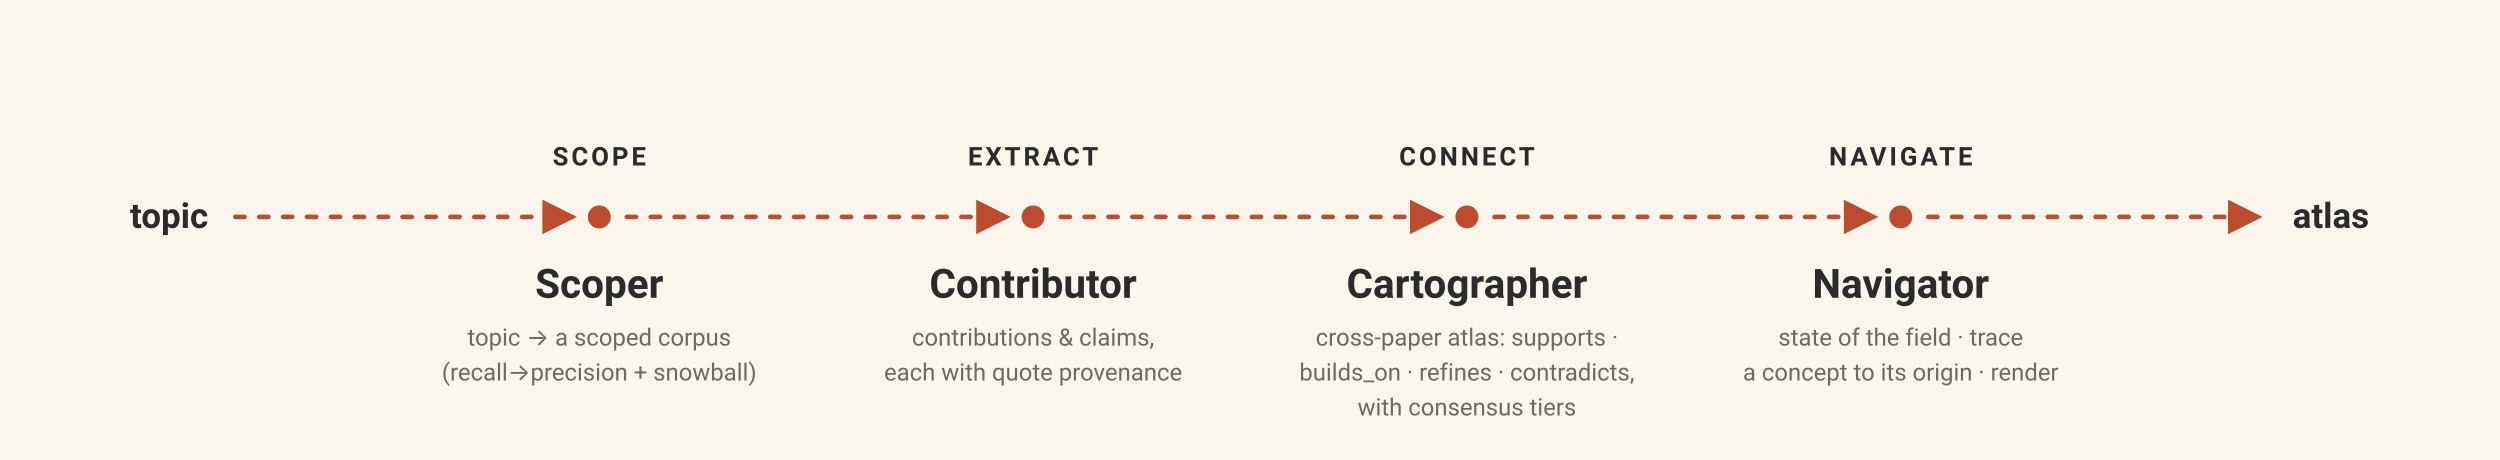
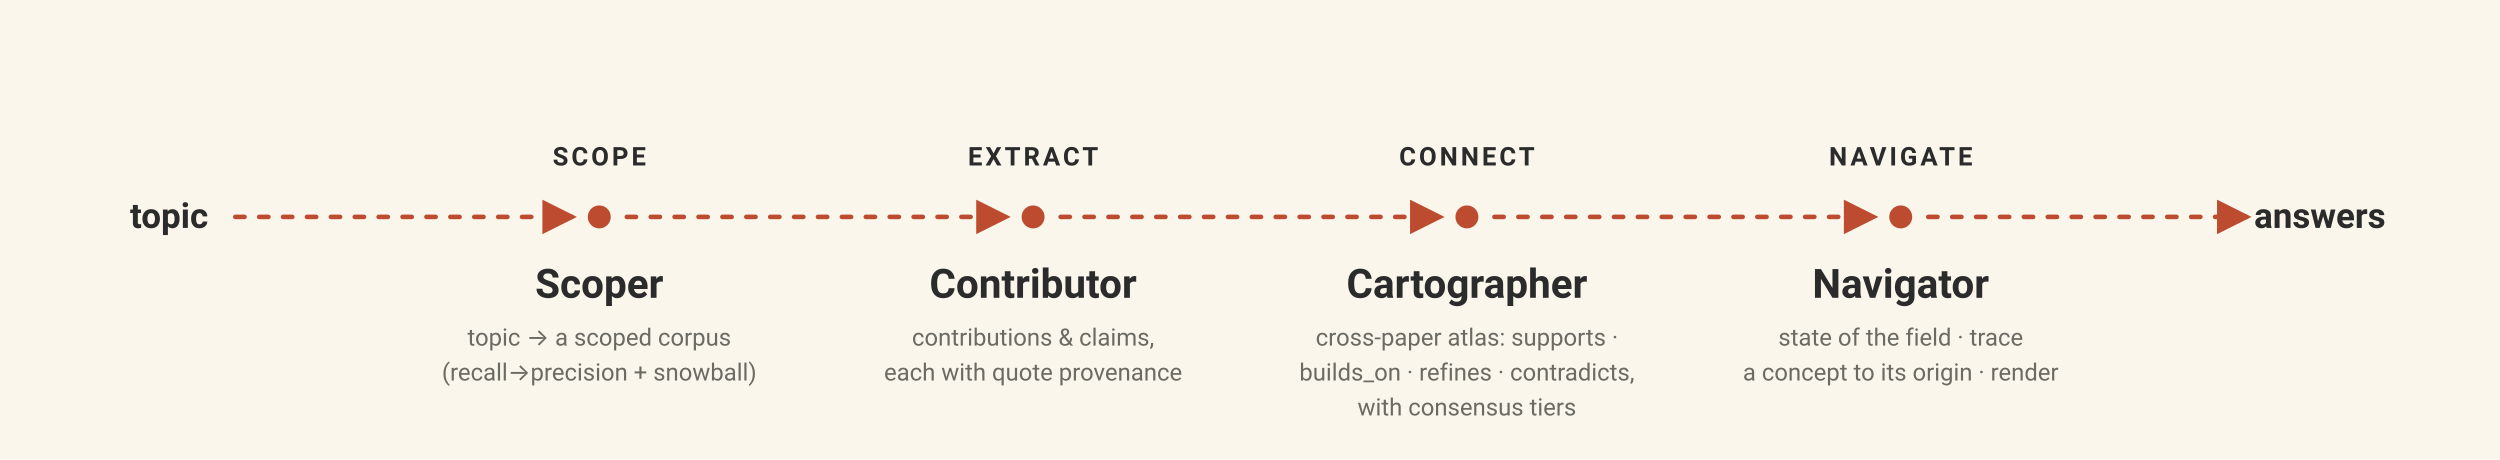
- <svg xmlns="http://www.w3.org/2000/svg" viewBox="0 0 1360 250" font-family="-apple-system,BlinkMacSystemFont,Segoe UI,Roboto,sans-serif" role="img" aria-label="Prior pipeline, topic to atlas: SCOPE (Scoper), EXTRACT (Contributor), CONNECT (Cartographer), NAVIGATE (Navigator)">
+ <svg xmlns="http://www.w3.org/2000/svg" viewBox="0 0 1360 250" font-family="-apple-system,BlinkMacSystemFont,Segoe UI,Roboto,sans-serif" role="img" aria-label="Prior pipeline, topic to answers: SCOPE (Scoper), EXTRACT (Contributor), CONNECT (Cartographer), NAVIGATE (Navigator)">
  <defs>
    <marker id="ah" viewBox="0 0 10 10" refX="8.5" refY="5" markerWidth="7.5" markerHeight="7.5" orient="auto">
      <path d="M0,0 L10,5 L0,10 z" fill="#bc4b2f" />
    </marker>
  </defs>
  <rect width="1360" height="250" fill="#faf6ec" />
  <line x1="128" y1="118" x2="311" y2="118" stroke="#bc4b2f" stroke-width="2.5" stroke-dasharray="5 8" stroke-linecap="round" marker-end="url(#ah)" />
  <line x1="341" y1="118" x2="547" y2="118" stroke="#bc4b2f" stroke-width="2.5" stroke-dasharray="5 8" stroke-linecap="round" marker-end="url(#ah)" />
  <line x1="577" y1="118" x2="783" y2="118" stroke="#bc4b2f" stroke-width="2.5" stroke-dasharray="5 8" stroke-linecap="round" marker-end="url(#ah)" />
  <line x1="813" y1="118" x2="1019" y2="118" stroke="#bc4b2f" stroke-width="2.5" stroke-dasharray="5 8" stroke-linecap="round" marker-end="url(#ah)" />
-   <line x1="1049" y1="118" x2="1228" y2="118" stroke="#bc4b2f" stroke-width="2.5" stroke-dasharray="5 8" stroke-linecap="round" marker-end="url(#ah)" />
+   <line x1="1049" y1="118" x2="1222" y2="118" stroke="#bc4b2f" stroke-width="2.5" stroke-dasharray="5 8" stroke-linecap="round" marker-end="url(#ah)" />
  <text x="92" y="124" text-anchor="middle" font-size="19" font-weight="700" fill="#2b2b2b">topic</text>
-   <text x="1268" y="124" text-anchor="middle" font-size="19" font-weight="700" fill="#2b2b2b">atlas</text>
+   <text x="1262" y="124" text-anchor="middle" font-size="19" font-weight="700" fill="#2b2b2b">answers</text>
  <text x="326" y="90" text-anchor="middle" font-size="14" font-weight="700" letter-spacing="1.6" fill="#2b2b2b">SCOPE</text>
  <circle cx="326" cy="118" r="7.5" fill="#bc4b2f" stroke="#faf6ec" stroke-width="2.5" />
  <text x="326" y="162" text-anchor="middle" font-size="22" font-weight="700" fill="#2b2b2b">Scoper</text>
  <text x="326" y="188" text-anchor="middle" font-size="13" fill="#6b6a63">topic → a scoped corpus</text>
  <text x="326" y="207" text-anchor="middle" font-size="13" fill="#6b6a63">(recall→precision + snowball)</text>
  <text x="562" y="90" text-anchor="middle" font-size="14" font-weight="700" letter-spacing="1.6" fill="#2b2b2b">EXTRACT</text>
  <circle cx="562" cy="118" r="7.5" fill="#bc4b2f" stroke="#faf6ec" stroke-width="2.5" />
  <text x="562" y="162" text-anchor="middle" font-size="22" font-weight="700" fill="#2b2b2b">Contributor</text>
  <text x="562" y="188" text-anchor="middle" font-size="13" fill="#6b6a63">contributions &amp; claims,</text>
  <text x="562" y="207" text-anchor="middle" font-size="13" fill="#6b6a63">each with quote provenance</text>
  <text x="798" y="90" text-anchor="middle" font-size="14" font-weight="700" letter-spacing="1.6" fill="#2b2b2b">CONNECT</text>
  <circle cx="798" cy="118" r="7.5" fill="#bc4b2f" stroke="#faf6ec" stroke-width="2.5" />
  <text x="798" y="162" text-anchor="middle" font-size="22" font-weight="700" fill="#2b2b2b">Cartographer</text>
  <text x="798" y="188" text-anchor="middle" font-size="13" fill="#6b6a63">cross-paper atlas: supports ·</text>
  <text x="798" y="207" text-anchor="middle" font-size="13" fill="#6b6a63">builds_on · refines · contradicts,</text>
  <text x="798" y="226" text-anchor="middle" font-size="13" fill="#6b6a63">with consensus tiers</text>
  <text x="1034" y="90" text-anchor="middle" font-size="14" font-weight="700" letter-spacing="1.6" fill="#2b2b2b">NAVIGATE</text>
  <circle cx="1034" cy="118" r="7.5" fill="#bc4b2f" stroke="#faf6ec" stroke-width="2.5" />
  <text x="1034" y="162" text-anchor="middle" font-size="22" font-weight="700" fill="#2b2b2b">Navigator</text>
  <text x="1034" y="188" text-anchor="middle" font-size="13" fill="#6b6a63">state of the field · trace</text>
  <text x="1034" y="207" text-anchor="middle" font-size="13" fill="#6b6a63">a concept to its origin · render</text>
</svg>
